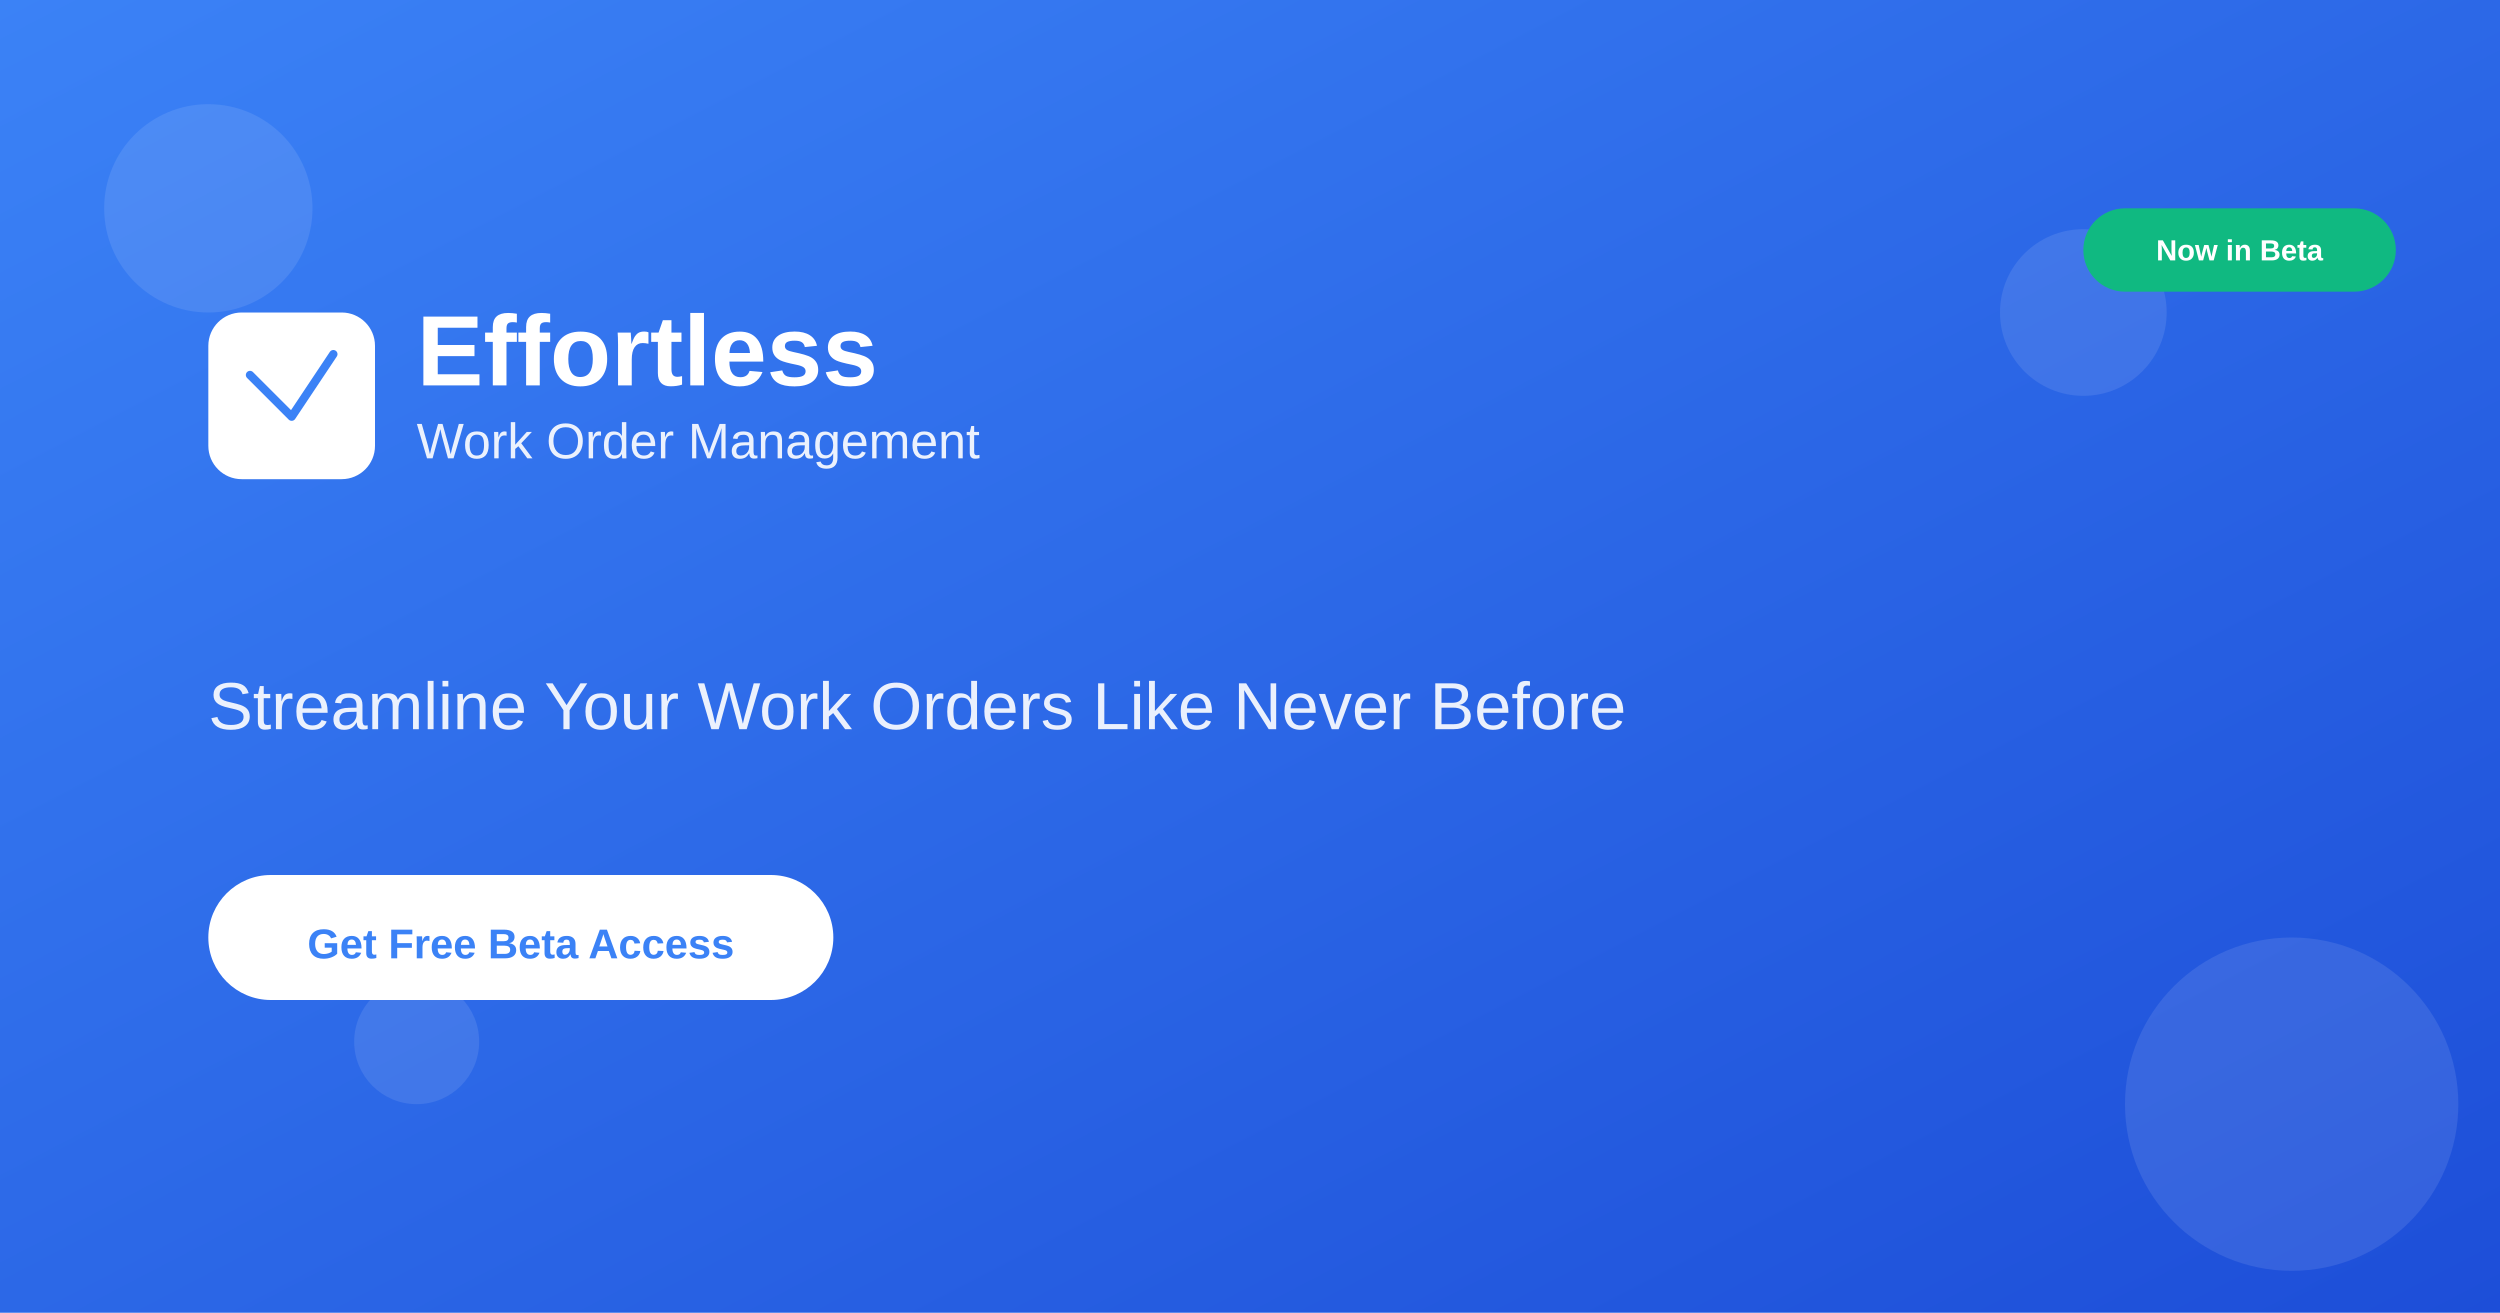
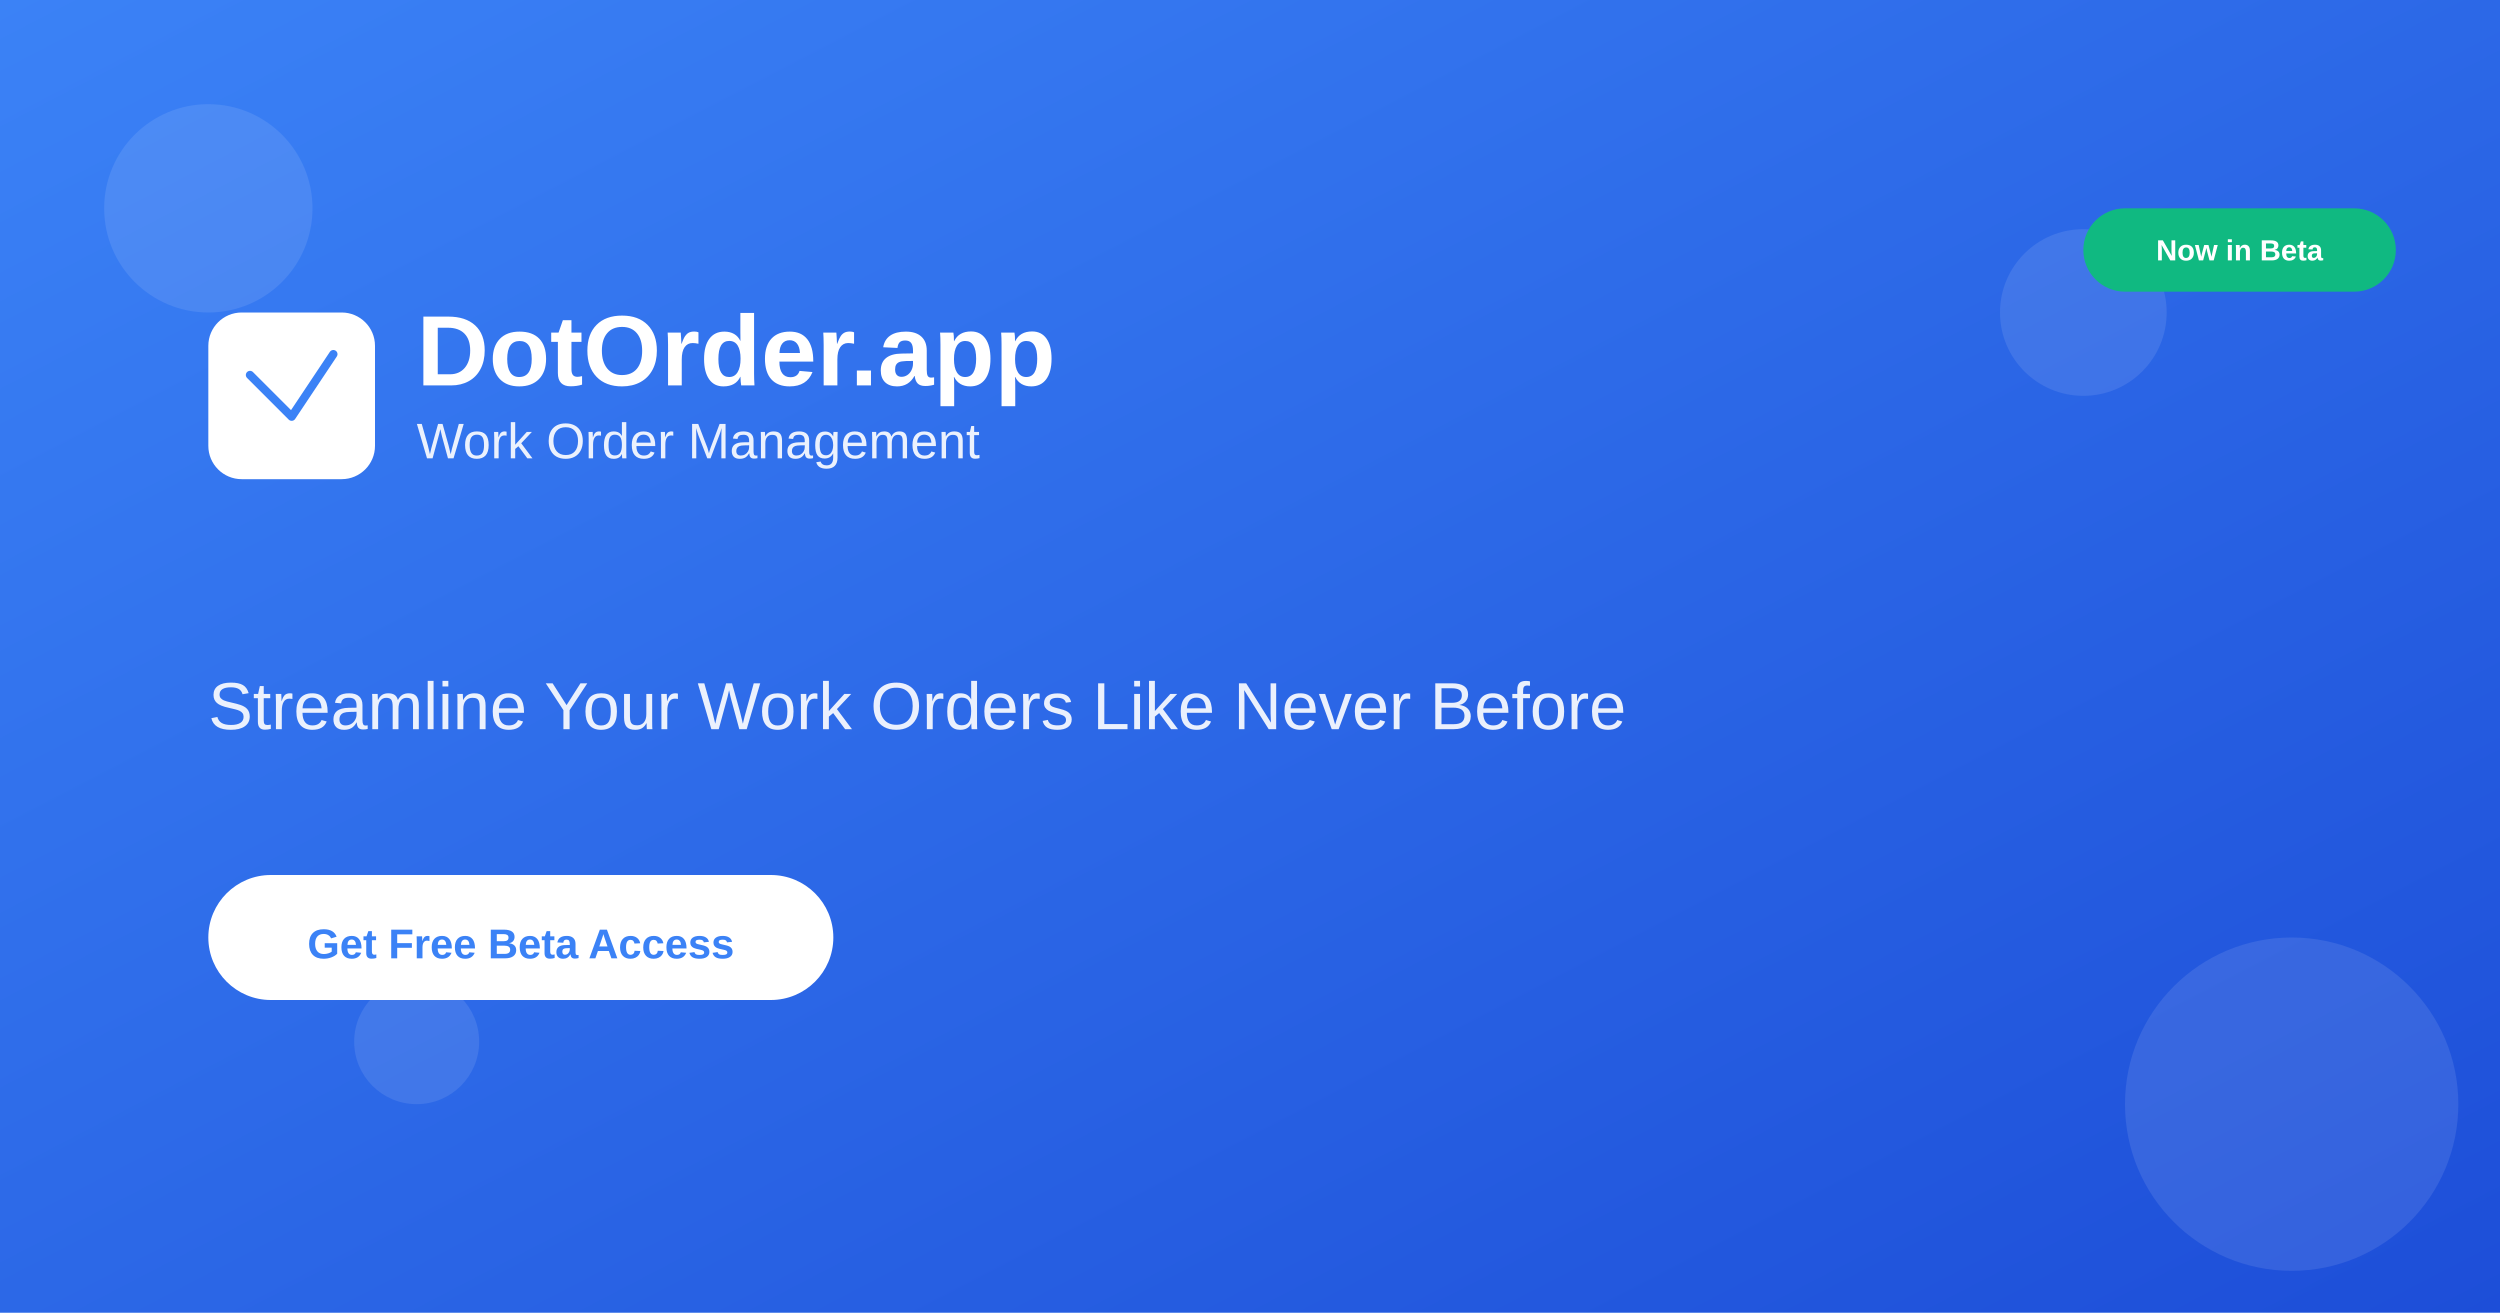
<svg xmlns="http://www.w3.org/2000/svg" width="1200" height="630" viewBox="0 0 1200 630" fill="none">
  <rect width="1200" height="630" fill="#3b82f6" />
  <rect x="0" y="0" width="1200" height="630" fill="url(#gradient)" />
  <defs>
    <linearGradient id="gradient" x1="0%" y1="0%" x2="100%" y2="100%">
      <stop offset="0%" style="stop-color:#3b82f6;stop-opacity:1" />
      <stop offset="100%" style="stop-color:#1d4ed8;stop-opacity:1" />
    </linearGradient>
  </defs>
  <circle cx="100" cy="100" r="50" fill="white" opacity="0.1" />
  <circle cx="1100" cy="530" r="80" fill="white" opacity="0.1" />
  <circle cx="200" cy="500" r="30" fill="white" opacity="0.1" />
  <circle cx="1000" cy="150" r="40" fill="white" opacity="0.1" />
  <g transform="translate(100, 150)">
    <rect x="0" y="0" width="80" height="80" rx="16" fill="white" />
    <path d="M20 30 L40 50 L60 20" stroke="#3b82f6" stroke-width="4" stroke-linecap="round" stroke-linejoin="round" />
-     <text x="100" y="35" font-family="Arial, sans-serif" font-size="48" font-weight="bold" fill="white">Effortless</text>
+     <text x="100" y="35" font-family="Arial, sans-serif" font-size="48" font-weight="bold" fill="white">DotOrder.app</text>
    <text x="100" y="70" font-family="Arial, sans-serif" font-size="24" fill="white" opacity="0.9">Work Order Management</text>
  </g>
  <text x="100" y="350" font-family="Arial, sans-serif" font-size="32" fill="white" opacity="0.9">
    Streamline Your Work Orders Like Never Before
  </text>
  <rect x="100" y="420" width="300" height="60" rx="30" fill="white" />
  <text x="250" y="460" font-family="Arial, sans-serif" font-size="20" font-weight="bold" fill="#3b82f6" text-anchor="middle">
    Get Free Beta Access
  </text>
  <rect x="1000" y="100" width="150" height="40" rx="20" fill="#10b981" />
  <text x="1075" y="125" font-family="Arial, sans-serif" font-size="14" font-weight="bold" fill="white" text-anchor="middle">
    Now in Beta
  </text>
</svg>
